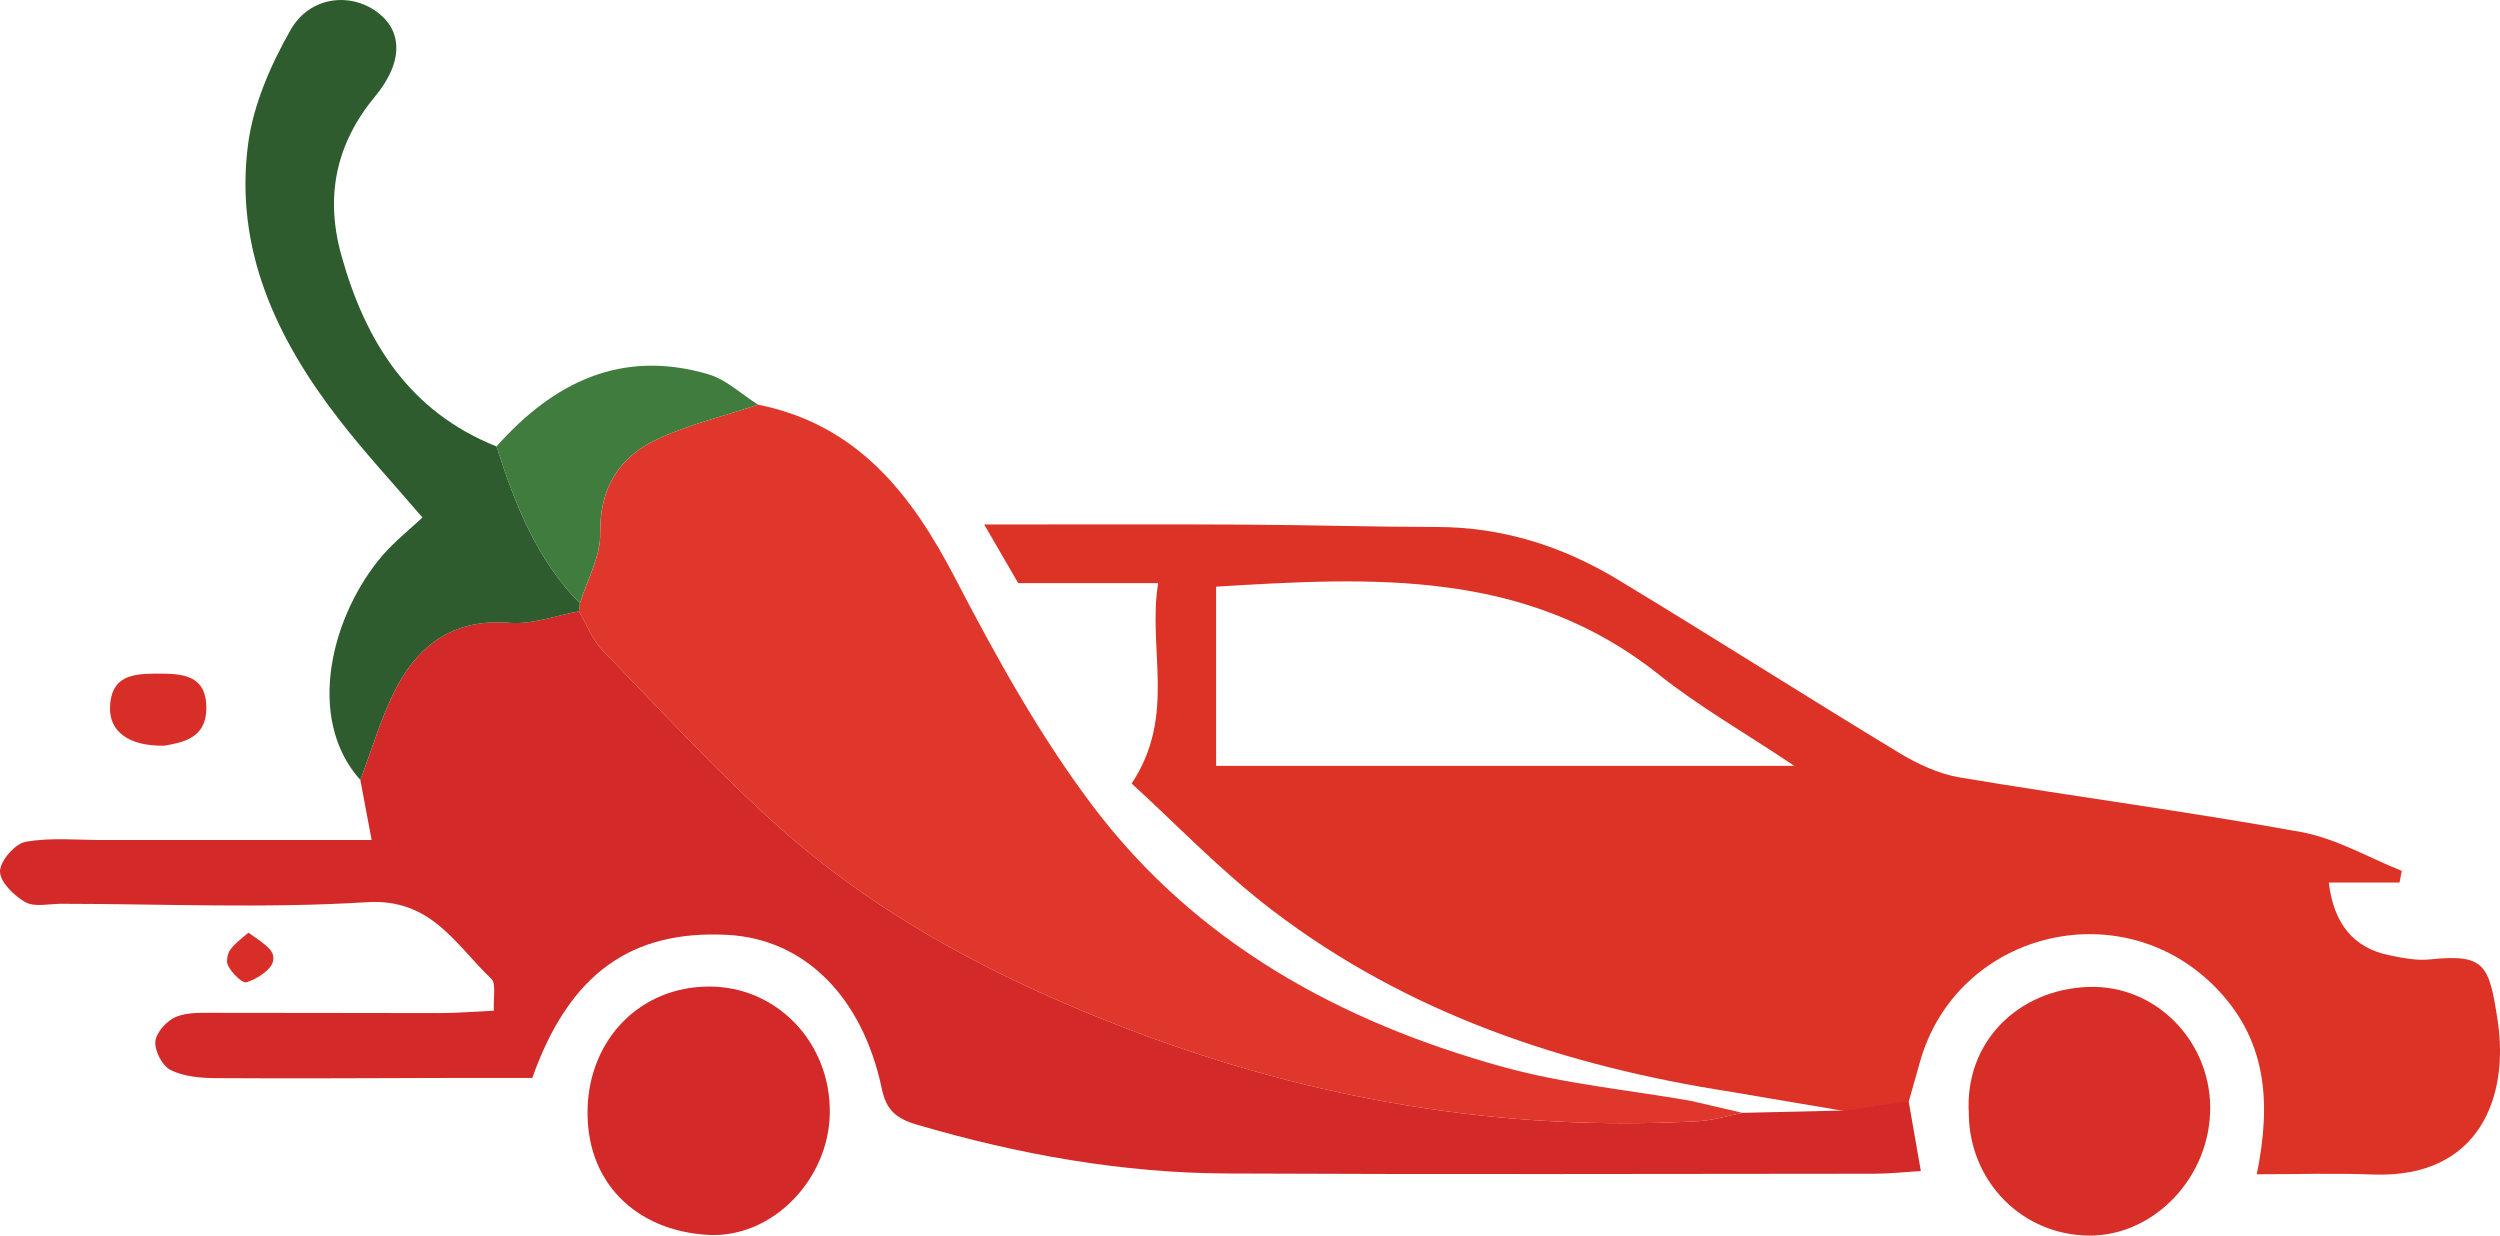
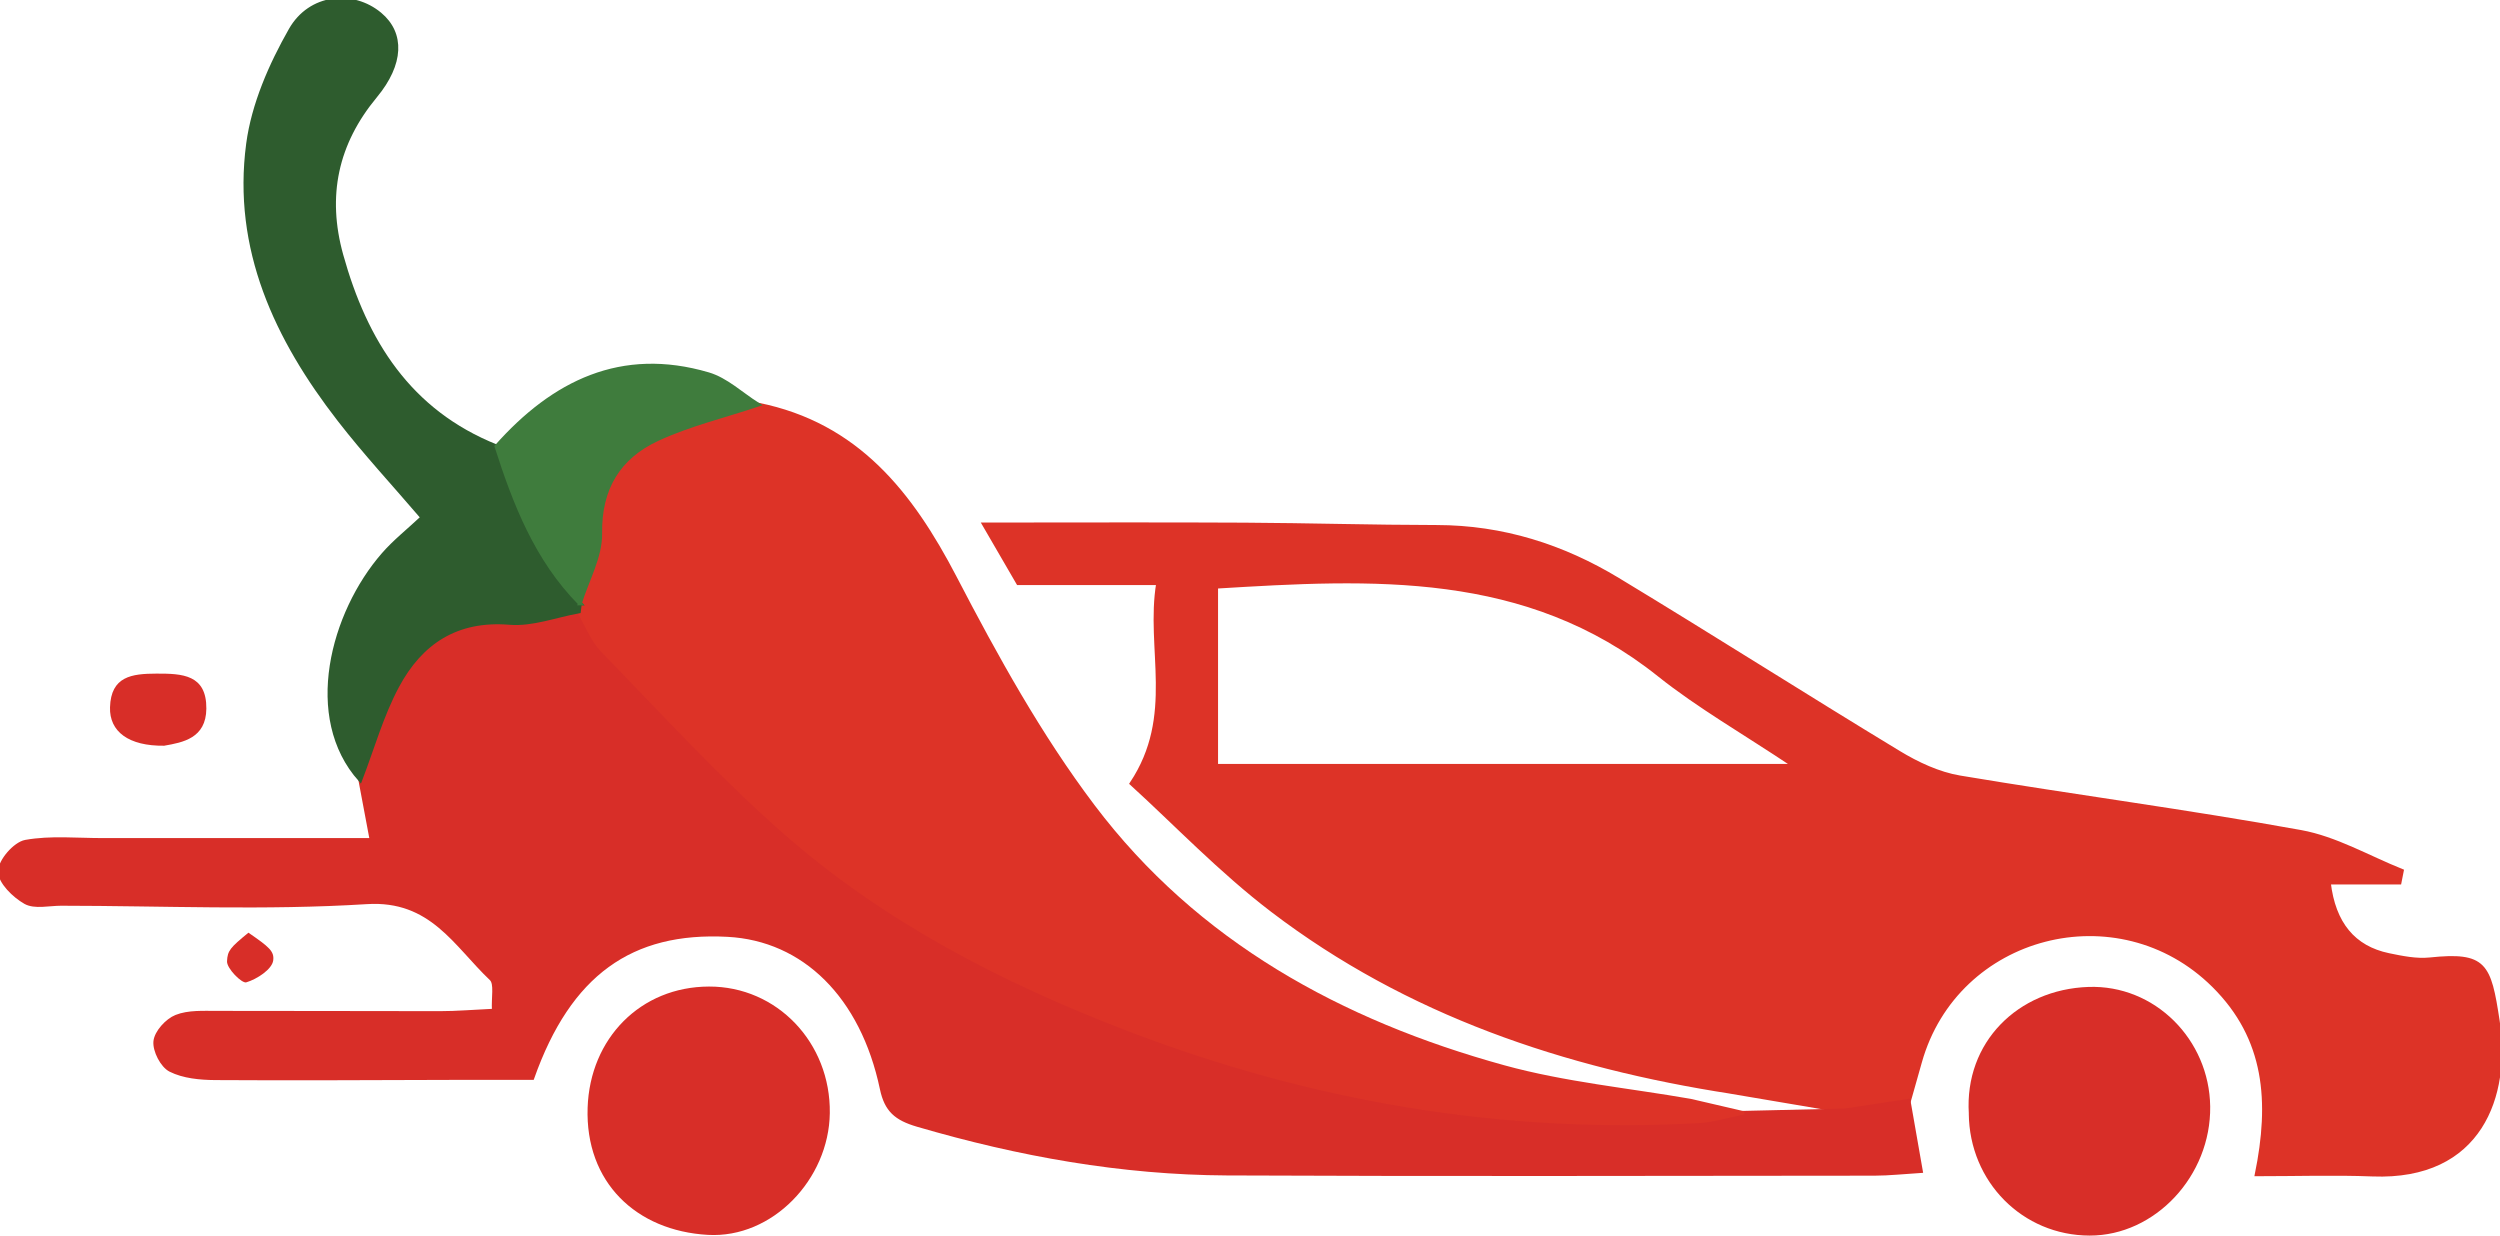
<svg xmlns="http://www.w3.org/2000/svg" id="Layer_2" viewBox="0 0 643.1 317.83">
  <defs>
    <style>
-             .cls-1{fill:#dd3327;}.cls-2{fill:#3f7c3d;}.cls-3{fill:#2e5c2e;}.cls-4{fill:#df372b;}.cls-5{fill:#d32928;}.cls-6{fill:#d82e28;}</style>
+             .cls-1{fill:#dd3327;}.cls-2{fill:#3f7c3d;}.cls-3{fill:#2e5c2e;}.cls-6{fill:#d82e28;}</style>
  </defs>
  <g id="Layer_1-2">
-     <path class="cls-1" d="M445.37,280.87c-42.9-6.63-83.23-20.15-118.08-46.71-13.3-10.14-24.97-22.4-36.19-32.61,11.62-17.48,4.03-34.66,6.83-51.54h-36c-2.61-4.49-4.96-8.55-8.76-15.09,23.91,0,45.47-.09,67.02.03,16.47.09,32.93.59,49.39.61,16.9.02,32.38,4.94,46.61,13.55,24.2,14.63,48.06,29.84,72.25,44.5,4.78,2.9,10.24,5.46,15.68,6.38,29.21,4.9,58.6,8.74,87.74,14.03,8.97,1.63,17.34,6.54,25.98,10.01l-.59,2.99h-18.19c1.24,10.59,6.39,16.79,15.4,18.67,3.47.72,7.13,1.47,10.59,1.11,14.21-1.48,15.26,1.33,17.46,15.81,2.91,19.2-4.43,40.6-32.2,39.52-9.72-.38-19.47-.06-29.78-.06,3.79-18.57,2.64-34.95-11.09-48.56-24.51-24.29-66.22-13.53-75.55,19.67-.95,3.39-1.91,6.77-2.87,10.15-5.5.83-10.99,1.66-16.49,2.49-9.72-1.65-19.44-3.29-29.16-4.94ZM312.83,197.01h148.75c-13.14-8.78-24.61-15.31-34.8-23.44-34.18-27.29-73.76-25.1-113.95-22.66v46.1Z" />
-     <path class="cls-5" d="M474.49,285.67c5.49-.83,10.98-1.66,16.47-2.49.99,5.64,1.98,11.28,3.16,18.05-4.36.27-8.12.69-11.89.7-55.55.04-111.1.2-166.64-.06-27.1-.13-53.53-4.89-79.56-12.51-5.56-1.63-8.04-3.81-9.19-9.28-5.02-23.83-19.98-38.55-39.69-39.59-24.77-1.31-40.73,9.98-50.22,36.8-6.31,0-13.28-.01-20.24,0-20.44.04-40.88.19-61.32.05-3.89-.03-8.16-.42-11.52-2.11-2.12-1.06-4.12-4.97-3.88-7.36.24-2.34,3-5.38,5.37-6.32,3.14-1.25,6.97-1,10.5-1.01,19.11-.03,38.22.09,57.32.07,4.34,0,8.68-.38,13.89-.62-.21-3.4.65-6.96-.68-8.22-9.2-8.73-15.38-20.73-32.02-19.69-26.12,1.64-52.41.43-78.63.41-3.11,0-6.78.92-9.18-.41C3.64,230.44,0,226.89,0,224.17c0-2.66,3.85-7.13,6.58-7.62,6.46-1.16,13.26-.45,19.93-.46,22.64-.01,45.27,0,69.09,0-1.06-5.6-1.98-10.53-2.91-15.47,3.11-8.08,5.46-16.58,9.52-24.15,5.98-11.16,15.18-17.39,28.9-16.26,5.82.48,11.87-1.88,17.81-2.95,2.03,3.42,3.48,7.39,6.17,10.15,15.41,15.81,30.33,32.23,46.9,46.75,25.86,22.65,56.1,38.26,88.16,50.55,47.3,18.13,96.11,26.49,146.73,23.7,3.81-.21,7.56-1.4,11.34-2.14,8.76-.2,17.52-.41,26.27-.61Z" />
-     <path class="cls-4" d="M448.22,286.28c-3.78.74-7.53,1.93-11.34,2.14-50.63,2.79-99.43-5.57-146.73-23.7-32.06-12.29-62.3-27.89-88.16-50.55-16.57-14.52-31.49-30.94-46.9-46.75-2.69-2.76-4.15-6.74-6.17-10.15.09-.69.18-1.37.26-2.06,1.86-5.99,5.32-12,5.23-17.97-.18-11.71,4.84-19.67,14.68-24.26,8.23-3.84,17.26-5.99,25.93-8.88,25.44,5.13,39.3,22.75,50.63,44.52,10.55,20.29,21.77,40.6,35.5,58.78,26.59,35.21,63.78,55.57,105.71,67.12,15.62,4.3,31.99,5.85,48.02,8.65,4.45,1.03,8.9,2.07,13.34,3.1Z" />
-     <path class="cls-3" d="M149.17,155.21c-.08.69-.17,1.37-.26,2.06-5.94,1.07-11.99,3.43-17.81,2.95-13.72-1.13-22.92,5.1-28.9,16.26-4.06,7.57-6.41,16.07-9.52,24.15-14.39-16.07-7.21-42.91,5.93-57.99,2.9-3.33,6.42-6.11,10.06-9.52-7.41-8.66-14.78-16.6-21.39-25.13-16.18-20.85-27.05-43.97-23.45-71.01,1.35-10.11,5.81-20.3,10.92-29.28,5.05-8.89,16.01-9.86,22.99-4.03,5.92,4.94,5.68,12.75-1.18,21.03-10.11,12.19-12.99,25.7-8.76,40.93,6.18,22.23,17.46,40.24,39.93,49.22,4.71,14.75,10.28,29.04,21.45,40.36Z" />
-     <path class="cls-5" d="M213.46,286.35c-.23,17-14.76,32.25-31.37,31.31-18.43-1.05-31.58-13.52-30.93-32.73.61-17.83,13.63-31.1,31.21-31.15,17.49-.06,31.34,14.45,31.09,32.57Z" />
+     <path class="cls-1" stroke="#dd3327" d="M445.37,280.87c-42.9-6.63-83.23-20.15-118.08-46.71-13.3-10.14-24.97-22.4-36.19-32.61,11.62-17.48,4.03-34.66,6.83-51.54h-36c-2.61-4.49-4.96-8.55-8.76-15.09,23.91,0,45.47-.09,67.02.03,16.47.09,32.93.59,49.39.61,16.9.02,32.38,4.94,46.61,13.55,24.2,14.63,48.06,29.84,72.25,44.5,4.78,2.9,10.24,5.46,15.68,6.38,29.21,4.9,58.6,8.74,87.74,14.03,8.97,1.63,17.34,6.54,25.98,10.01l-.59,2.99h-18.19c1.24,10.59,6.39,16.79,15.4,18.67,3.47.72,7.13,1.47,10.59,1.11,14.21-1.48,15.26,1.33,17.46,15.81,2.91,19.2-4.43,40.6-32.2,39.52-9.72-.38-19.47-.06-29.78-.06,3.79-18.57,2.64-34.95-11.09-48.56-24.51-24.29-66.22-13.53-75.55,19.67-.95,3.39-1.91,6.77-2.87,10.15-5.5.83-10.99,1.66-16.49,2.49-9.72-1.65-19.44-3.29-29.16-4.94ZM312.83,197.01h148.75c-13.14-8.78-24.61-15.31-34.8-23.44-34.18-27.29-73.76-25.1-113.95-22.66v46.1Z" />
+     <path class="cls-6" stroke="#d82e28" d="M474.49,285.67c5.49-.83,10.98-1.66,16.47-2.49.99,5.64,1.98,11.28,3.16,18.05-4.36.27-8.12.69-11.89.7-55.55.04-111.1.2-166.64-.06-27.1-.13-53.53-4.89-79.56-12.51-5.56-1.63-8.04-3.81-9.19-9.28-5.02-23.83-19.98-38.55-39.69-39.59-24.77-1.31-40.73,9.98-50.22,36.8-6.31,0-13.28-.01-20.24,0-20.44.04-40.88.19-61.32.05-3.89-.03-8.16-.42-11.52-2.11-2.12-1.06-4.12-4.97-3.88-7.36.24-2.34,3-5.38,5.37-6.32,3.14-1.25,6.97-1,10.5-1.01,19.11-.03,38.22.09,57.32.07,4.34,0,8.68-.38,13.89-.62-.21-3.4.65-6.96-.68-8.22-9.2-8.73-15.38-20.73-32.02-19.69-26.12,1.64-52.41.43-78.63.41-3.11,0-6.78.92-9.18-.41C3.64,230.44,0,226.89,0,224.17c0-2.66,3.85-7.13,6.58-7.62,6.46-1.16,13.26-.45,19.93-.46,22.64-.01,45.27,0,69.09,0-1.06-5.6-1.98-10.53-2.91-15.47,3.11-8.08,5.46-16.58,9.52-24.15,5.98-11.16,15.18-17.39,28.9-16.26,5.82.48,11.87-1.88,17.81-2.95,2.03,3.42,3.48,7.39,6.17,10.15,15.41,15.81,30.33,32.23,46.9,46.75,25.86,22.65,56.1,38.26,88.16,50.55,47.3,18.13,96.11,26.49,146.73,23.7,3.81-.21,7.56-1.4,11.34-2.14,8.76-.2,17.52-.41,26.27-.61Z" />
+     <path class="cls-1" stroke="#dd3327" d="M448.22,286.28c-3.78.74-7.53,1.93-11.34,2.14-50.63,2.79-99.43-5.57-146.73-23.7-32.06-12.29-62.3-27.89-88.16-50.55-16.57-14.52-31.49-30.94-46.9-46.75-2.69-2.76-4.15-6.74-6.17-10.15.09-.69.18-1.37.26-2.06,1.86-5.99,5.32-12,5.23-17.97-.18-11.71,4.84-19.67,14.68-24.26,8.23-3.84,17.26-5.99,25.93-8.88,25.44,5.13,39.3,22.75,50.63,44.52,10.55,20.29,21.77,40.6,35.5,58.78,26.59,35.21,63.78,55.57,105.71,67.12,15.62,4.3,31.99,5.85,48.02,8.65,4.45,1.03,8.9,2.07,13.34,3.1Z" />
+     <path class="cls-3" stroke="#2e5c2e" d="M149.17,155.21c-.08.69-.17,1.37-.26,2.06-5.94,1.07-11.99,3.43-17.81,2.95-13.72-1.13-22.92,5.1-28.9,16.26-4.06,7.57-6.41,16.07-9.52,24.15-14.39-16.07-7.21-42.91,5.93-57.99,2.9-3.33,6.42-6.11,10.06-9.52-7.41-8.66-14.78-16.6-21.39-25.13-16.18-20.85-27.05-43.97-23.45-71.01,1.35-10.11,5.81-20.3,10.92-29.28,5.05-8.89,16.01-9.86,22.99-4.03,5.92,4.94,5.68,12.75-1.18,21.03-10.11,12.19-12.99,25.7-8.76,40.93,6.18,22.23,17.46,40.24,39.93,49.22,4.71,14.75,10.28,29.04,21.45,40.36Z" />
+     <path class="cls-6" d="M213.46,286.35c-.23,17-14.76,32.25-31.37,31.31-18.43-1.05-31.58-13.52-30.93-32.73.61-17.83,13.63-31.1,31.21-31.15,17.49-.06,31.34,14.45,31.09,32.57Z" />
    <path class="cls-6" d="M506.46,286.47c-1.15-18.35,12.63-31.95,30.74-32.59,17.11-.61,31.13,13.55,31.35,30.75.23,17.83-14.16,33.24-31.01,33.21-17.25-.03-30.92-13.81-31.09-31.36Z" />
-     <path class="cls-2" d="M149.17,155.21c-11.16-11.32-16.73-25.62-21.45-40.36,14.65-16.5,32.15-25.14,54.47-18.58,4.64,1.36,8.56,5.16,12.81,7.83-8.67,2.9-17.7,5.05-25.93,8.88-9.84,4.59-14.86,12.55-14.68,24.26.09,5.96-3.37,11.98-5.23,17.97Z" />
+     <path class="cls-2" stroke="#3f7c3d" d="M149.17,155.21c-11.16-11.32-16.73-25.62-21.45-40.36,14.65-16.5,32.15-25.14,54.47-18.58,4.64,1.36,8.56,5.16,12.81,7.83-8.67,2.9-17.7,5.05-25.93,8.88-9.84,4.59-14.86,12.55-14.68,24.26.09,5.96-3.37,11.98-5.23,17.97Z" />
    <path class="cls-6" d="M42.28,191.83c-9.2.12-14.16-3.64-13.98-9.88.24-7.99,5.61-8.65,11.94-8.67,6.67-.02,12.92.24,12.84,9.03-.07,7.61-6.07,8.68-10.8,9.51Z" />
    <path class="cls-6" d="M63.9,239.92c5.38,3.7,6.69,4.81,6.38,7.15-.3,2.27-4.16,4.8-6.93,5.63-1.12.34-5.04-3.57-4.95-5.42.13-2.75.8-3.49,5.51-7.36Z" />
  </g>
</svg>
